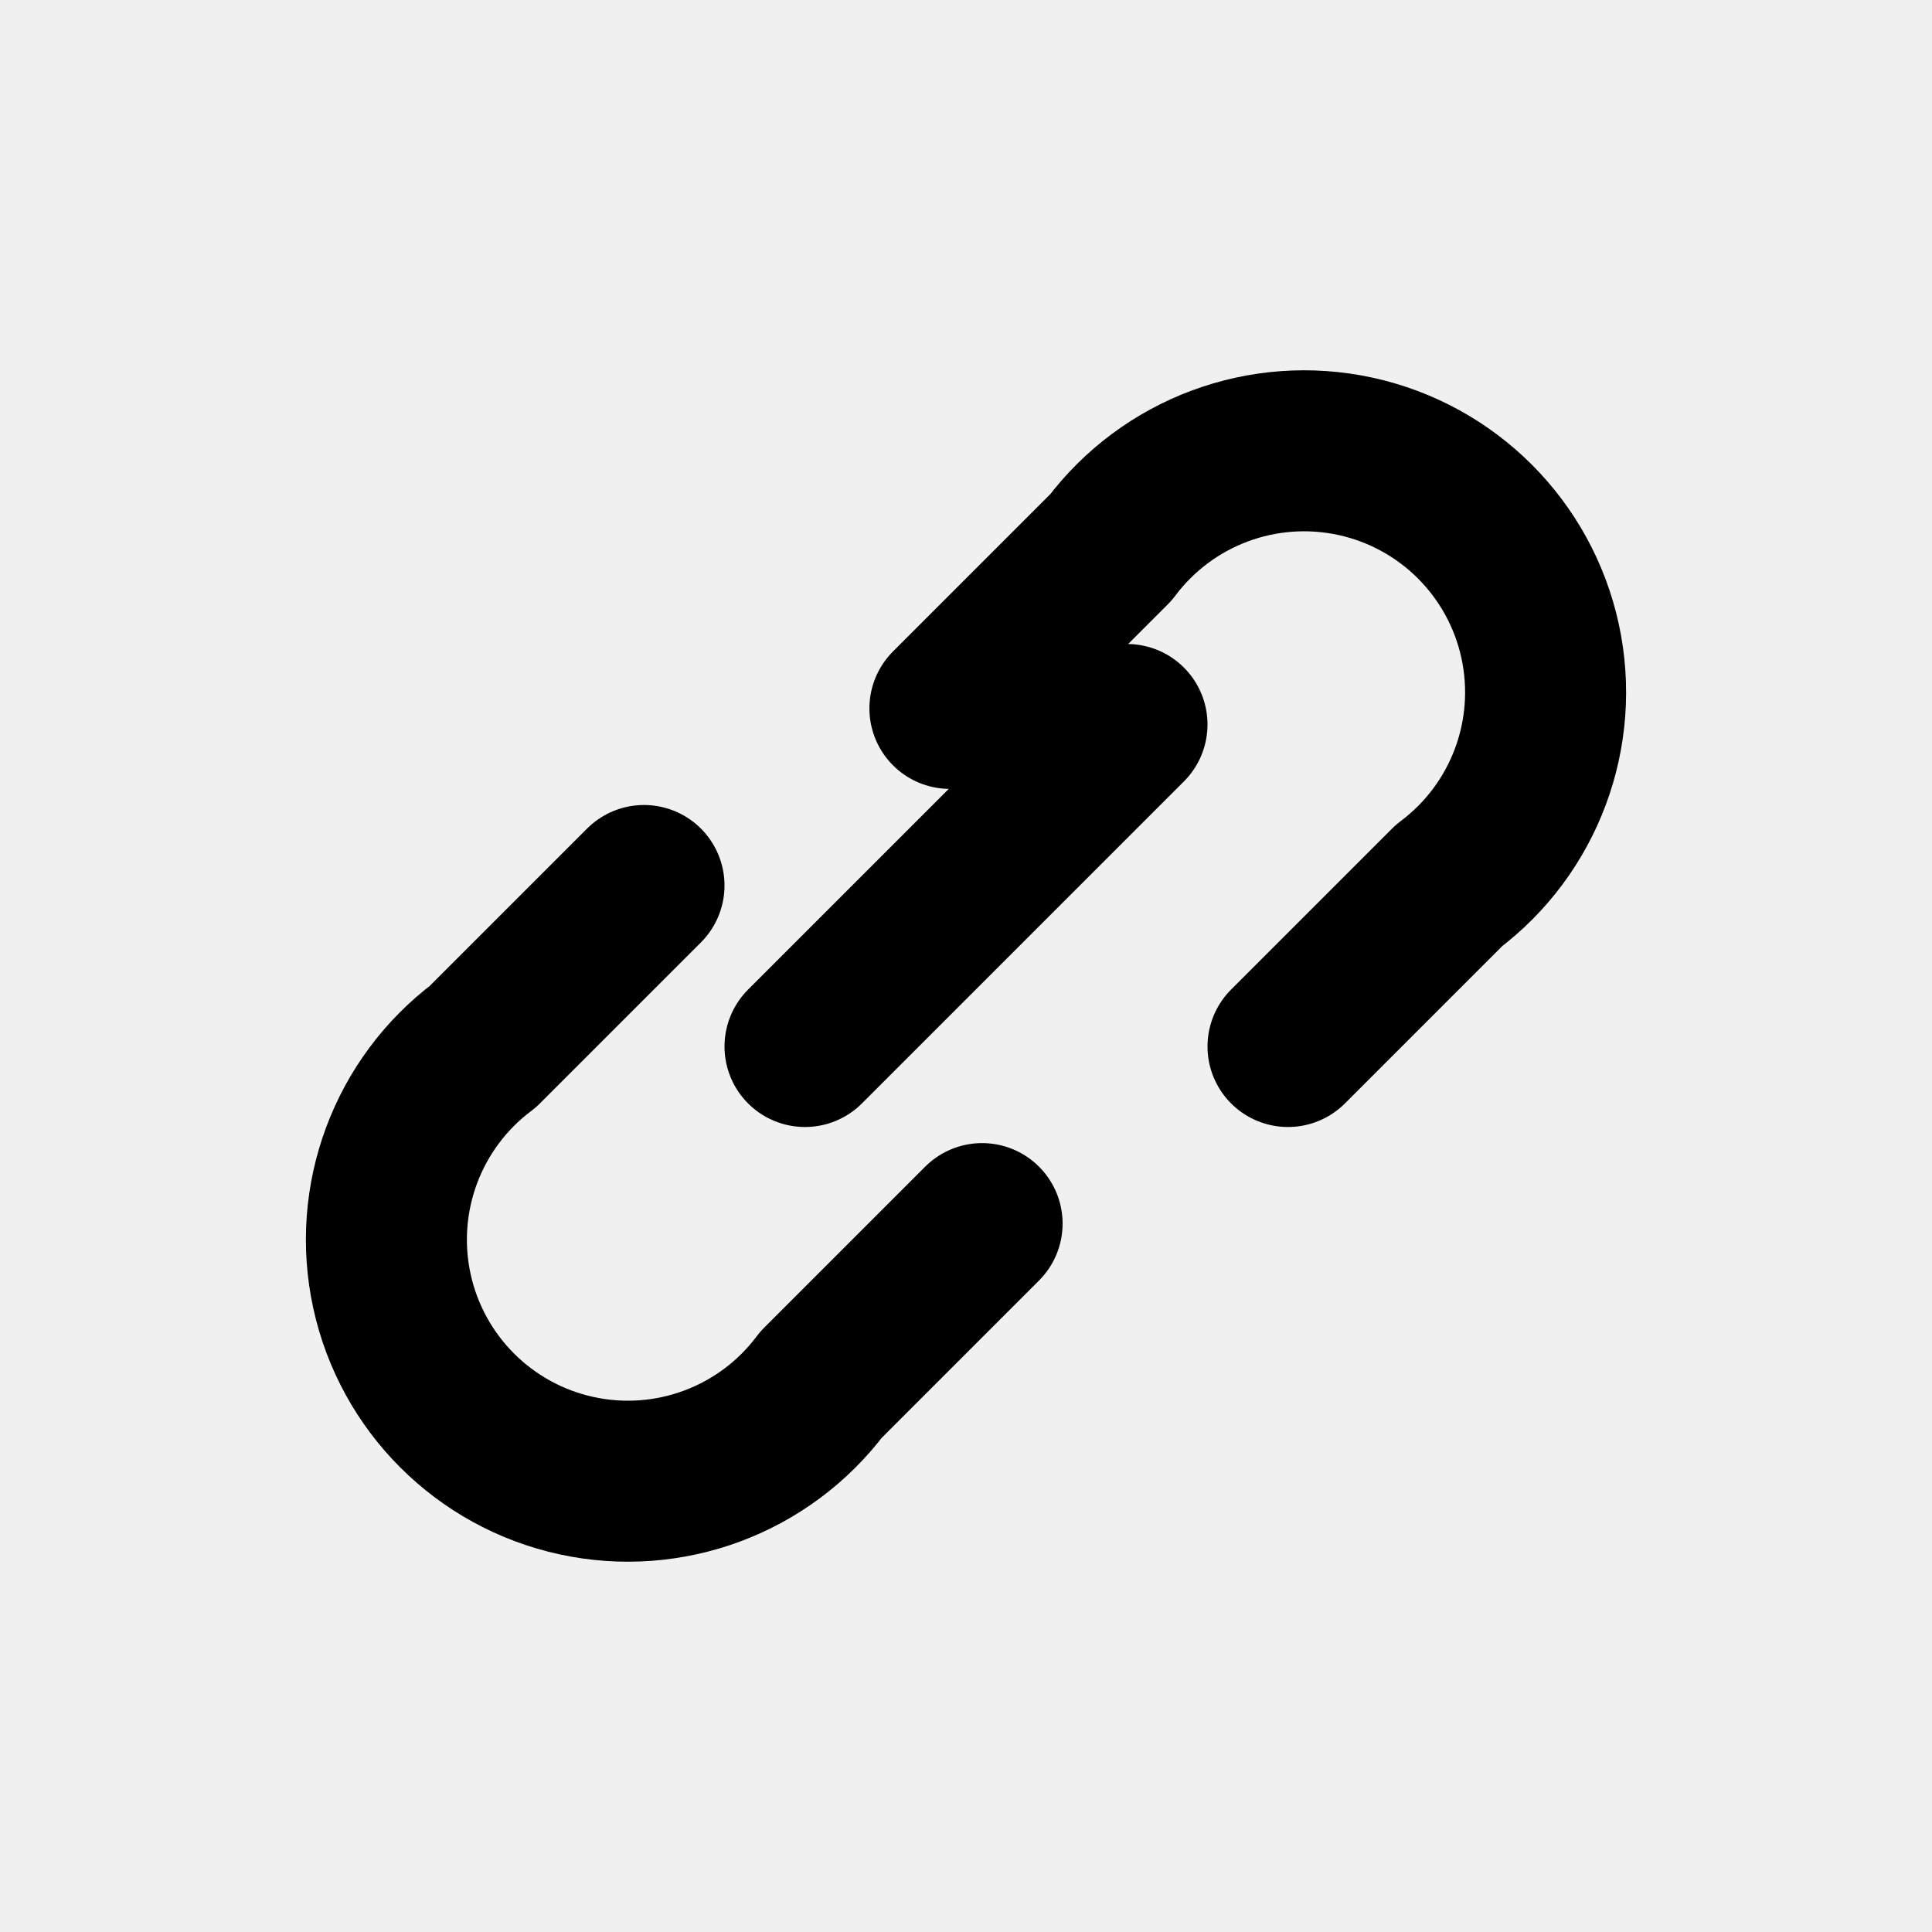
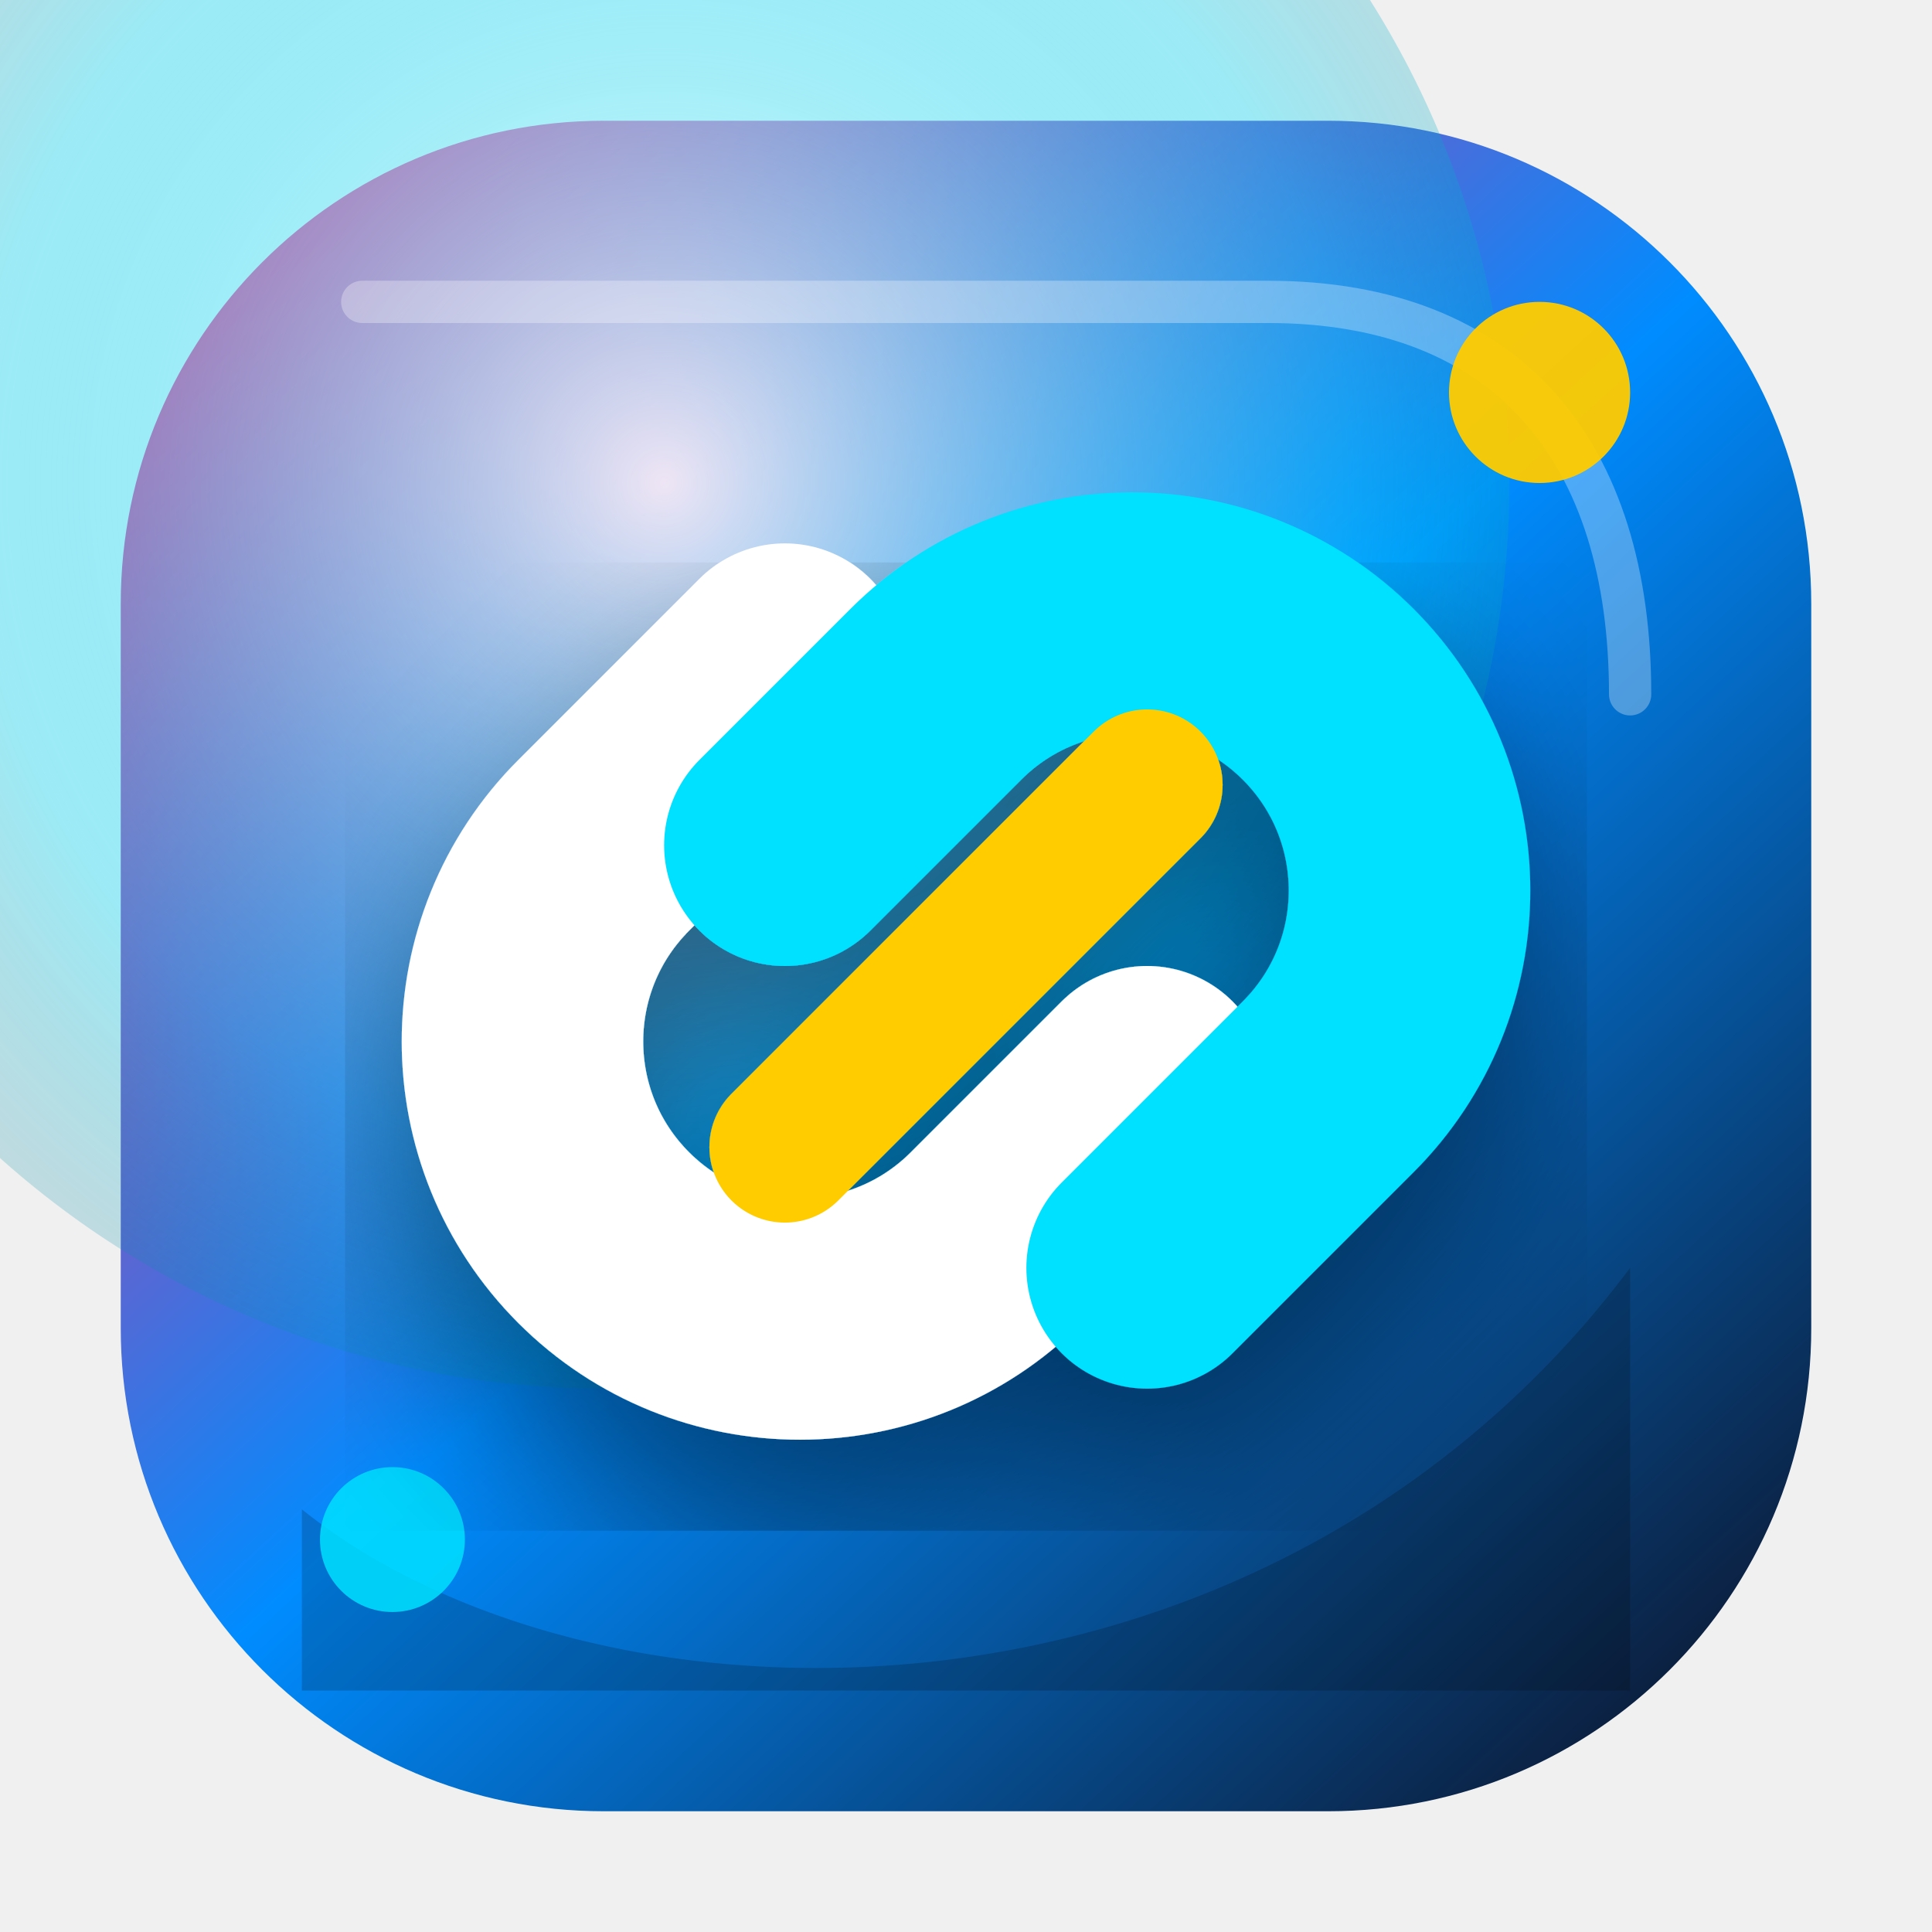
- <svg xmlns="http://www.w3.org/2000/svg" viewBox="0 0 24 24" role="img" aria-label="Links">
-   <path d="M10 13l4-4 M8 11l-2 2a3 3 0 1 0 4.2 4.2l2-2 M16 13l2-2a3 3 0 1 0-4.2-4.2l-2 2" fill="none" stroke="currentColor" stroke-width="2" stroke-linecap="round" stroke-linejoin="round" />
+ <svg xmlns="http://www.w3.org/2000/svg" viewBox="0 0 64 64" width="64" height="64" role="img" aria-label="Monoline Links">
+   <defs>
+     <linearGradient id="bg-monoline-links" x1="10" y1="8" x2="58" y2="60" gradientUnits="userSpaceOnUse">
+       <stop offset="0" stop-color="#f72585" />
+       <stop offset="0.46" stop-color="#008cff" />
+       <stop offset="1" stop-color="#0d1024" />
+     </linearGradient>
+     <radialGradient id="glow-monoline-links" cx="22" cy="16" r="44" gradientUnits="userSpaceOnUse">
+       <stop offset="0" stop-color="#ffffff" stop-opacity="0.85" />
+       <stop offset="0.52" stop-color="#00e0ff" stop-opacity="0.35" />
+       <stop offset="1" stop-color="#0d1024" stop-opacity="0" />
+     </radialGradient>
+     <linearGradient id="glyph-monoline-links" x1="14" y1="14" x2="50" y2="54" gradientUnits="userSpaceOnUse">
+       <stop offset="0" stop-color="#ffffff" />
+       <stop offset="0.48" stop-color="#00e0ff" />
+       <stop offset="1" stop-color="#ffcc00" />
+     </linearGradient>
+     <filter id="shadow-monoline-links" x="-20%" y="-20%" width="140%" height="150%">
+       <feDropShadow dx="0" dy="3" stdDeviation="3" flood-color="#000" flood-opacity="0.45" />
+     </filter>
+   </defs>
+   <rect x="4" y="4" width="56" height="56" rx="16" fill="url(#bg-monoline-links)" />
+   <circle cx="20" cy="16" r="30" fill="url(#glow-monoline-links)" />
+   <path d="M10 50 C20 58 42 58 54 42 L54 56 L10 56 Z" fill="#000" opacity="0.18" />
+   <path d="M12 10 H42 C50 10 54 15 54 23" fill="none" stroke="#fff" stroke-opacity="0.30" stroke-width="1.4" stroke-linecap="round" />
+   <circle cx="51" cy="13" r="3" fill="#ffcc00" opacity="0.95" />
+   <circle cx="13" cy="51" r="2.4" fill="#00e0ff" opacity="0.85" />
+   <g filter="url(#shadow-monoline-links)">
+     <path d="M26 22l-6 6a9 9 0 0 0 13 13l5-5" fill="none" stroke="#ffffff" stroke-width="8" stroke-linecap="round" />
+     <path d="M38 42l6-6a9 9 0 0 0-13-13l-5 5" fill="none" stroke="#00e0ff" stroke-width="8" stroke-linecap="round" />
+     <path d="M26 38l12-12" stroke="#ffcc00" stroke-width="5" stroke-linecap="round" />
+   </g>
</svg>
